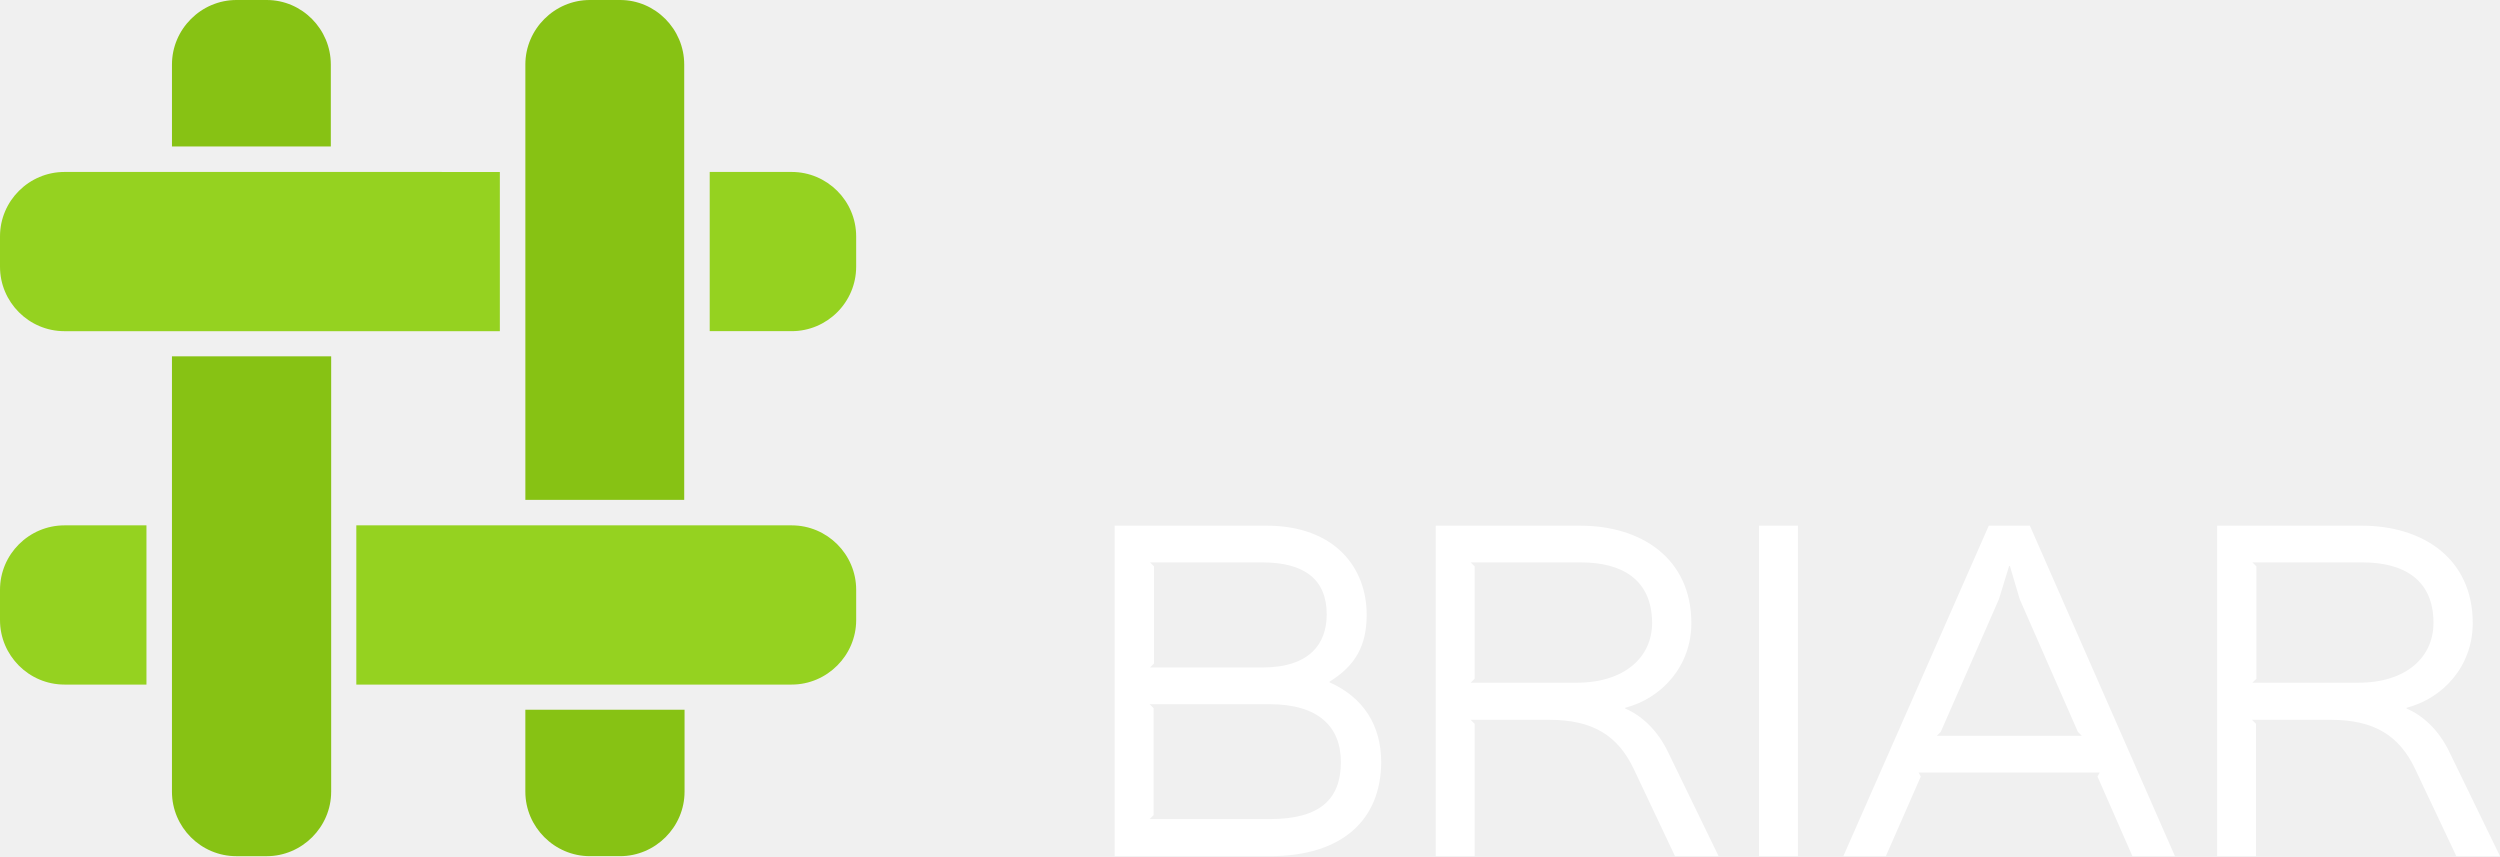
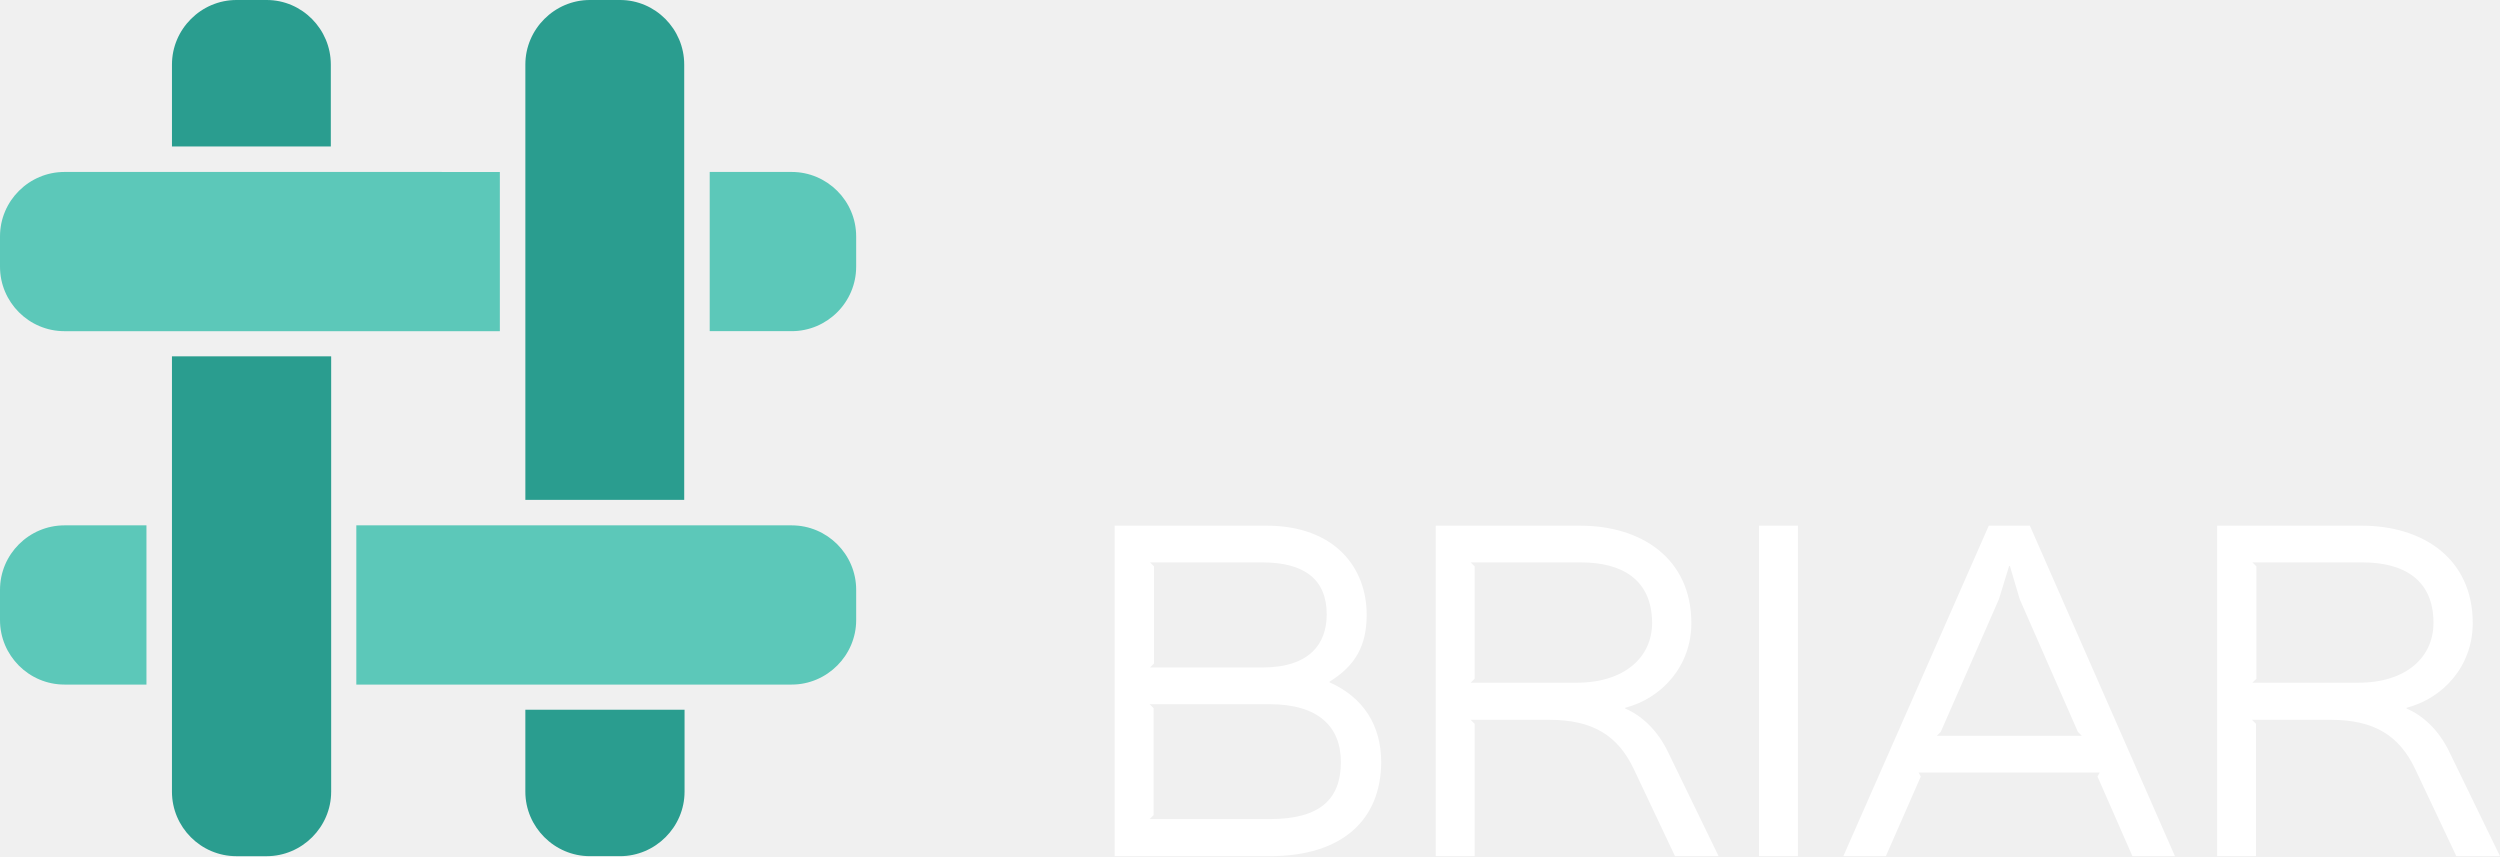
<svg xmlns="http://www.w3.org/2000/svg" version="1.1" id="Ebene_1" x="0px" y="0px" xml:space="preserve" width="146" height="50">
  <defs id="defs69" />
  <style type="text/css" id="style3">
- 	.st0{display:none;fill:#87C214;}
- 	.st1{fill:#87C214;}
+ 	.st0{display:none;fill:#2A9D8F;}
+ 	.st1{fill:#2A9D8F;}
	.st2{display:none;fill:#FFFFFF;}
- 	.st3{fill:#95D220;}
- 	.st4{display:none;fill:#95D220;}
+ 	.st3{fill:#5CC8B9;}
+ 	.st4{display:none;fill:#5CC8B9;}
	.st5{fill:#FFFFFF;}
</style>
  <path style="fill:#ffffff;fill-opacity:1" d="m 65.098,30.699 v 19.301 h 9.068 c 4.226,0 6.475,-2.124 6.496,-5.479 0,-2.145 -1.018,-3.78 -3.014,-4.672 v -0.041 c 1.508,-0.934 2.166,-2.103 2.166,-3.908 0,-2.739 -1.848,-5.201 -5.861,-5.201 h -8.855 z m 18.75,0 v 19.301 h 2.271 v -7.729 l -0.232,-0.234 h 4.586 c 2.548,0 4.013,0.914 4.947,2.889 l 2.4,5.074 h 2.547 l -2.93,-6.031 c -0.637,-1.359 -1.614,-2.208 -2.527,-2.59 v -0.043 c 2.123,-0.552 3.865,-2.42 3.865,-4.947 0,-3.801 -2.952,-5.689 -6.477,-5.689 h -8.451 z m 18.877,0 v 19.301 h 2.273 v -19.301 z m 13.42,0 -8.494,19.301 h 2.484 l 2.039,-4.65 -0.127,-0.234 h 10.574 l -0.127,0.234 2.039,4.65 h 2.484 l -8.473,-19.301 z m 13.336,0 v 19.301 h 2.271 v -7.729 l -0.234,-0.234 h 4.588 c 2.548,0 4.013,0.914 4.947,2.889 l 2.398,5.074 H 146 l -2.93,-6.031 c -0.637,-1.359 -1.614,-2.208 -2.527,-2.59 v -0.043 c 2.123,-0.552 3.865,-2.42 3.865,-4.947 0,-3.801 -2.952,-5.689 -6.477,-5.689 h -8.451 z m -62.322,2.145 h 6.561 c 2.463,0 3.76,0.997 3.76,3.035 0,1.72 -0.999,3.102 -3.76,3.102 h -6.561 l 0.234,-0.234 v -5.67 z m 18.729,0 h 6.434 c 2.378,0 4.141,0.975 4.162,3.523 0,2.038 -1.634,3.504 -4.416,3.504 h -6.18 l 0.232,-0.232 v -6.562 z m 45.652,0 h 6.434 c 2.357,0 4.141,0.975 4.141,3.523 0,2.038 -1.613,3.504 -4.395,3.504 h -6.18 l 0.234,-0.232 v -6.562 z m -14.205,0.211 h 0.043 l 0.572,1.934 3.398,7.75 0.232,0.232 h -8.471 l 0.232,-0.232 3.398,-7.75 0.594,-1.934 z m -50.197,8.07 h 7.008 c 2.845,0 4.162,1.315 4.162,3.375 0,2.145 -1.189,3.334 -4.141,3.334 h -7.029 l 0.234,-0.234 v -6.242 z" id="path57" />
-   <path style="fill:#87c214;stroke-width:0.213" d="m 13.809,0 c -2.064,0 -3.766,1.702 -3.766,3.766 V 8.553 h 9.277 V 3.766 C 19.319,1.702 17.638,0 15.574,0 Z m 20.638,0 c -2.064,0 -3.766,1.702 -3.766,3.766 V 29.191 h 9.277 V 3.766 C 39.958,1.702 38.276,0 36.213,0 Z M 10.042,20.809 v 25.426 c 0,2.064 1.681,3.766 3.766,3.766 h 1.766 c 2.064,0 3.766,-1.702 3.766,-3.766 V 20.809 Z m 20.638,20.638 v 4.787 c 0,2.064 1.702,3.766 3.766,3.766 h 1.766 c 2.064,0 3.766,-1.702 3.766,-3.766 v -4.787 z" id="path13-3" />
-   <path style="fill:#95d220;stroke-width:0.213" d="M 3.766,10.042 C 1.702,10.042 0,11.723 0,13.809 v 1.766 c 0,2.064 1.681,3.766 3.766,3.766 H 29.191 v -9.298 z m 37.681,0 v 9.298 h 4.787 c 2.064,0 3.766,-1.681 3.766,-3.766 v -1.766 c 0,-2.085 -1.702,-3.766 -3.766,-3.766 z M 3.766,30.681 C 1.702,30.681 0,32.362 0,34.447 v 1.766 c 0,2.064 1.681,3.766 3.766,3.766 h 4.787 v -9.298 z m 17.043,0 v 9.298 h 25.426 c 2.064,0 3.766,-1.702 3.766,-3.766 V 34.447 c 0,-2.085 -1.702,-3.766 -3.766,-3.766 z" id="path35" />
+   <path style="fill:#2A9D8F;stroke-width:0.213" d="m 13.809,0 c -2.064,0 -3.766,1.702 -3.766,3.766 V 8.553 h 9.277 V 3.766 C 19.319,1.702 17.638,0 15.574,0 Z m 20.638,0 c -2.064,0 -3.766,1.702 -3.766,3.766 V 29.191 h 9.277 V 3.766 C 39.958,1.702 38.276,0 36.213,0 Z M 10.042,20.809 v 25.426 c 0,2.064 1.681,3.766 3.766,3.766 h 1.766 c 2.064,0 3.766,-1.702 3.766,-3.766 V 20.809 Z m 20.638,20.638 v 4.787 c 0,2.064 1.702,3.766 3.766,3.766 h 1.766 c 2.064,0 3.766,-1.702 3.766,-3.766 v -4.787 z" id="path13-3" />
+   <path style="fill:#5CC8B9;stroke-width:0.213" d="M 3.766,10.042 C 1.702,10.042 0,11.723 0,13.809 v 1.766 c 0,2.064 1.681,3.766 3.766,3.766 H 29.191 v -9.298 z m 37.681,0 v 9.298 h 4.787 c 2.064,0 3.766,-1.681 3.766,-3.766 v -1.766 c 0,-2.085 -1.702,-3.766 -3.766,-3.766 z M 3.766,30.681 C 1.702,30.681 0,32.362 0,34.447 v 1.766 c 0,2.064 1.681,3.766 3.766,3.766 h 4.787 v -9.298 z m 17.043,0 v 9.298 h 25.426 c 2.064,0 3.766,-1.702 3.766,-3.766 V 34.447 c 0,-2.085 -1.702,-3.766 -3.766,-3.766 z" id="path35" />
</svg>
